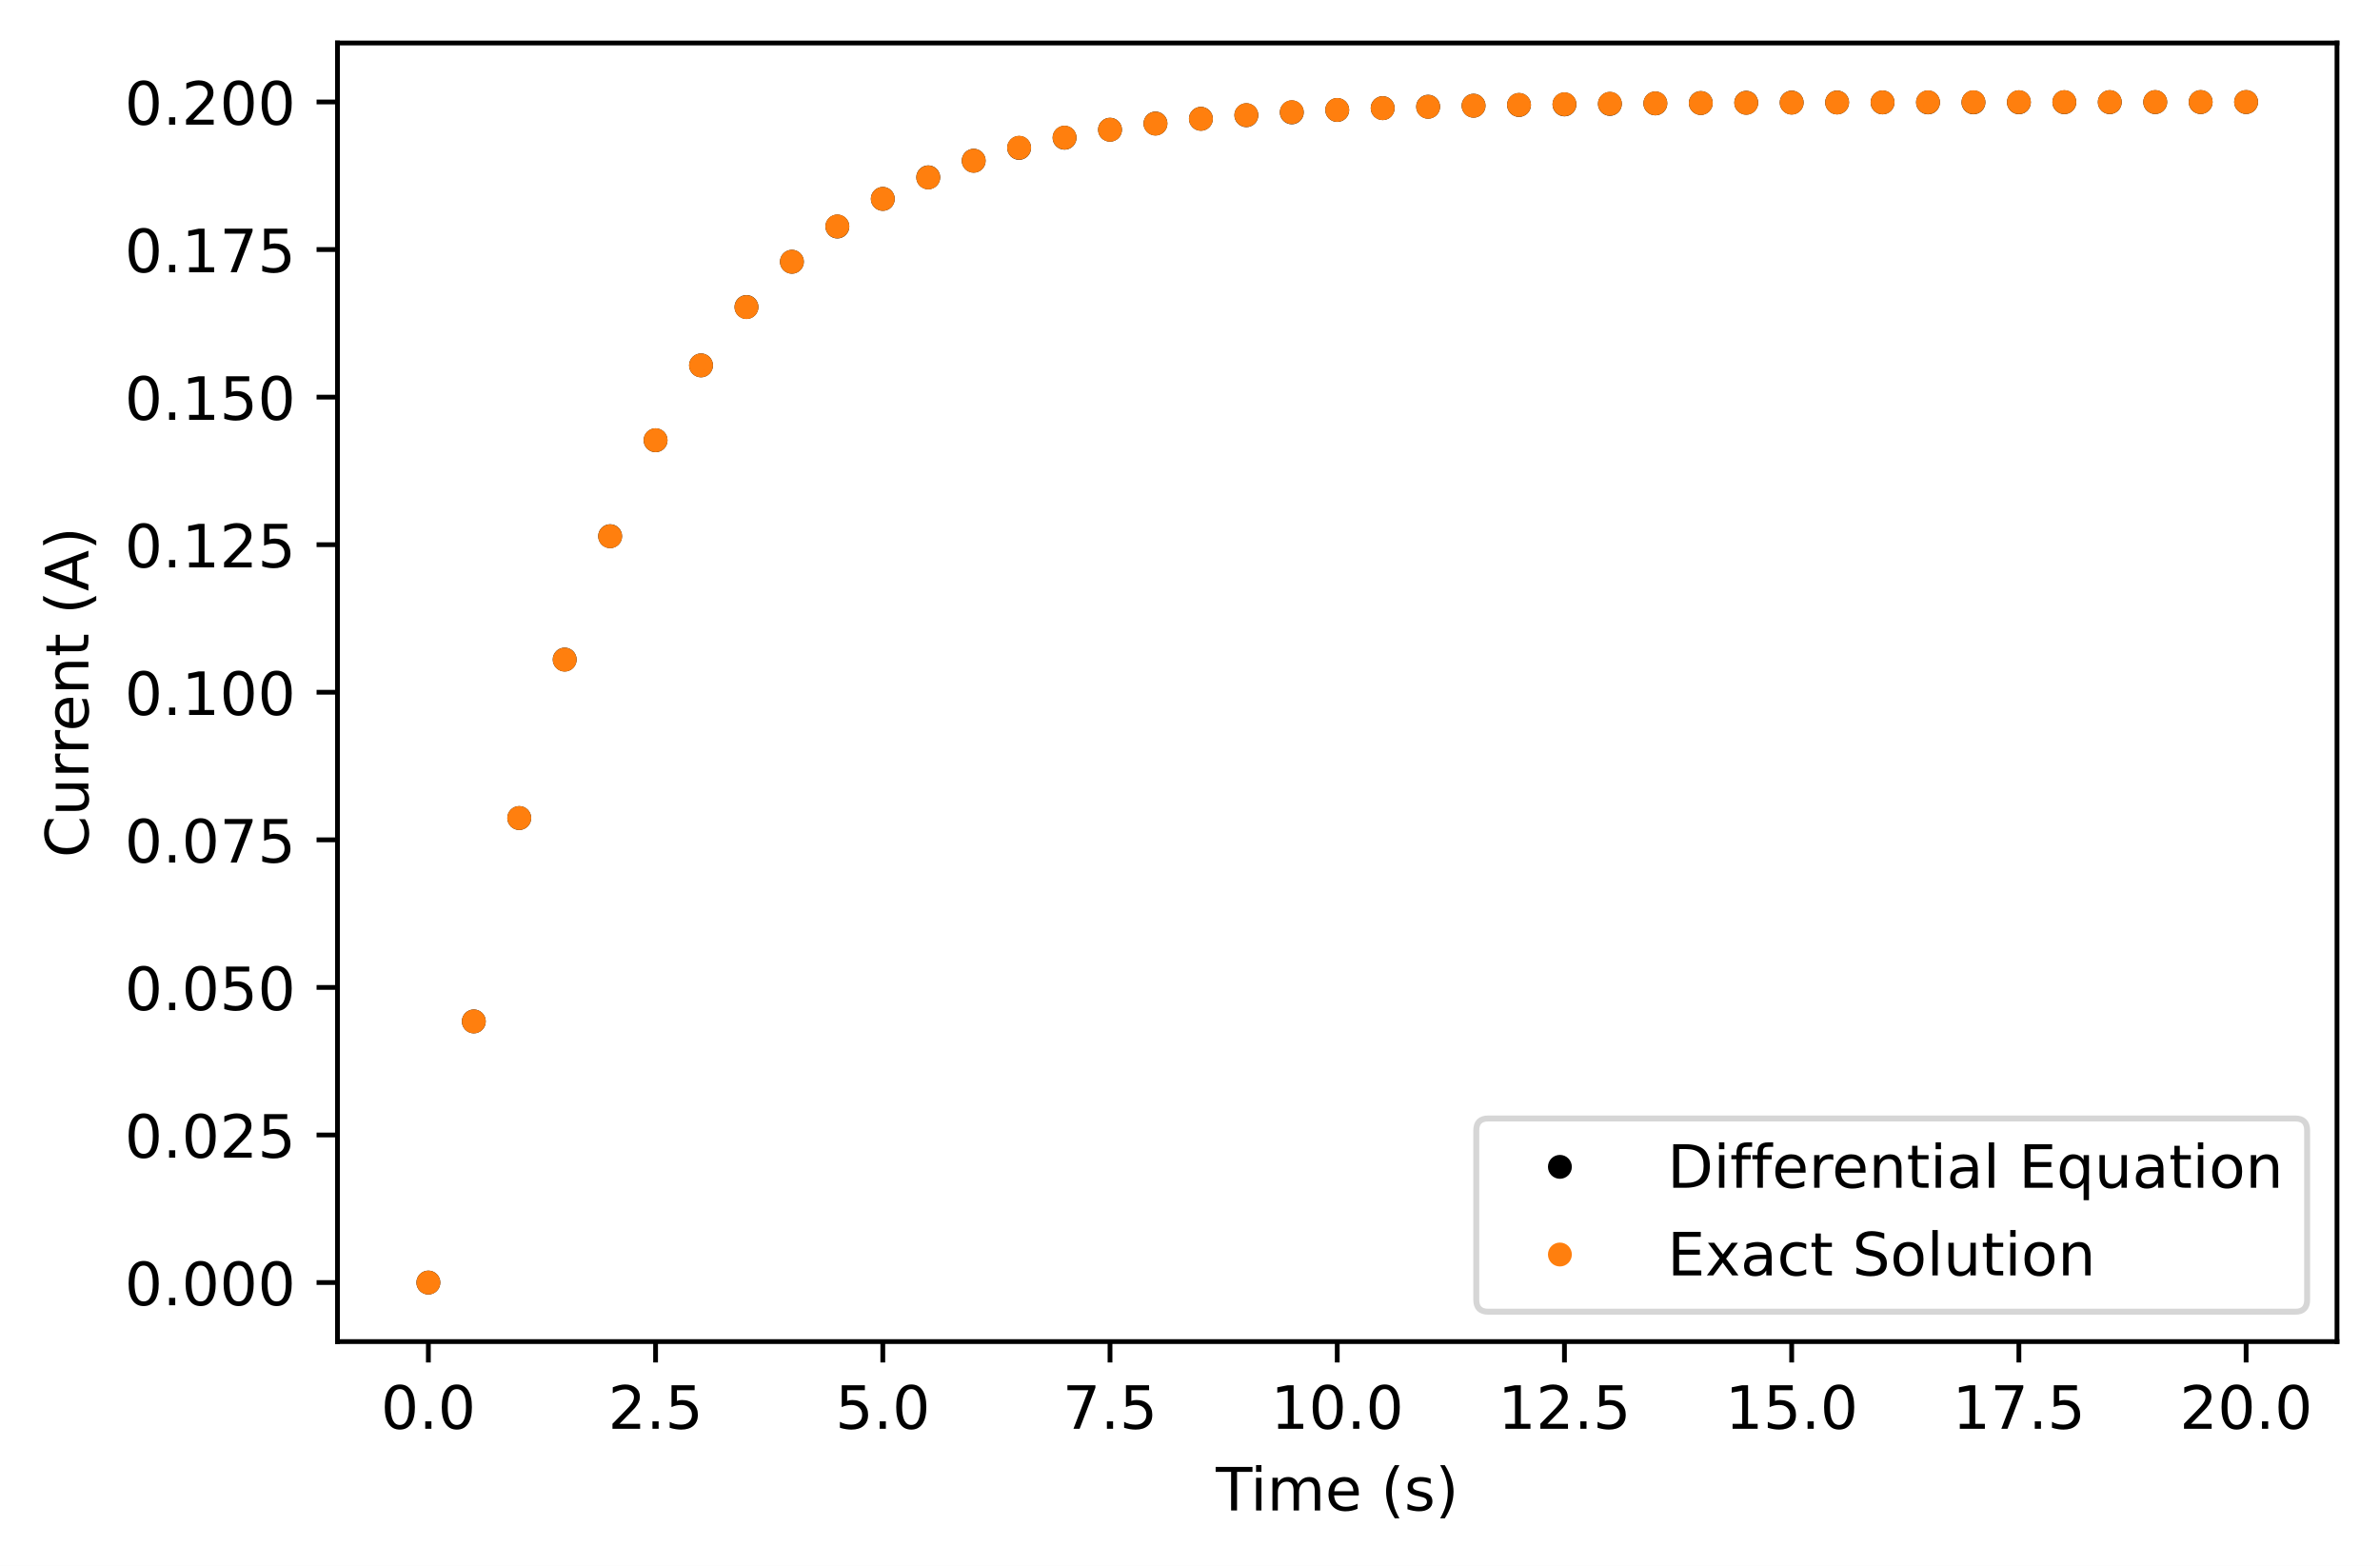
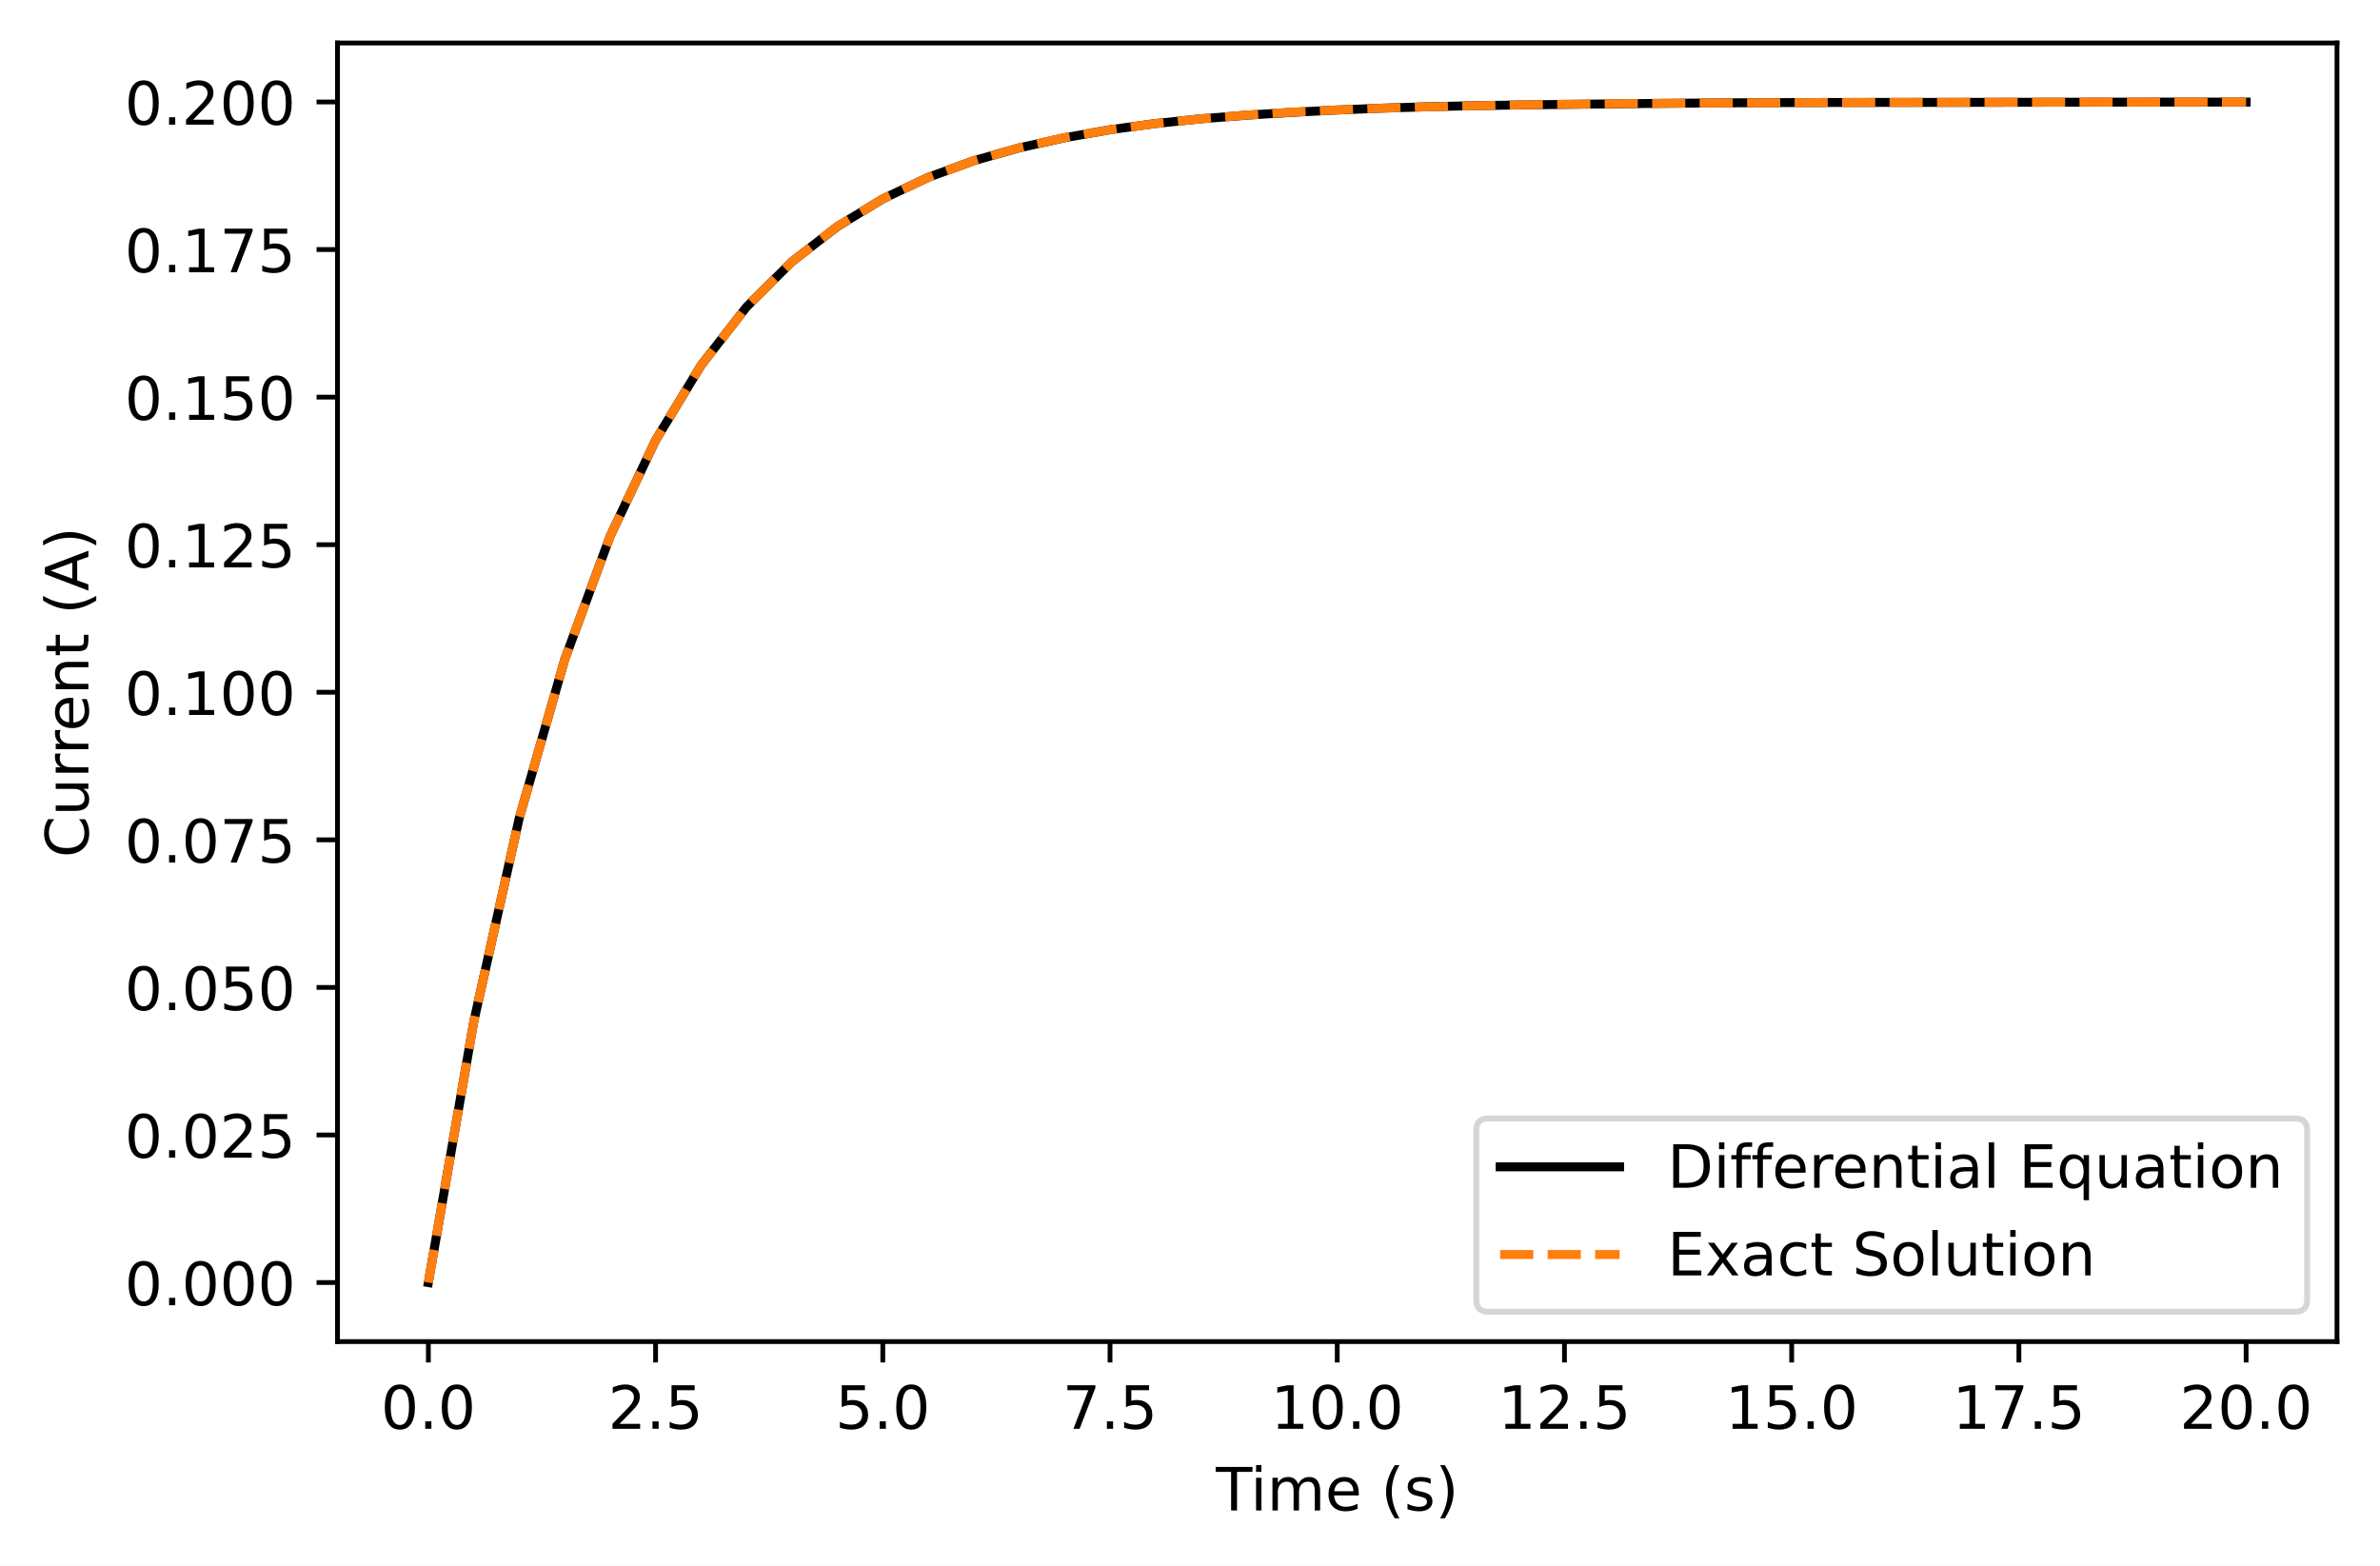
<svg xmlns="http://www.w3.org/2000/svg" xmlns:xlink="http://www.w3.org/1999/xlink" width="398.506pt" height="262.196pt" viewBox="0 0 398.506 262.196" version="1.1">
  <defs>
    <style type="text/css">*{stroke-linejoin: round; stroke-linecap: butt}</style>
  </defs>
  <g id="figure_1">
    <g id="patch_1">
      <path d="M 0 262.196  L 398.506 262.196  L 398.506 0  L 0 0  z " style="fill: #ffffff" />
    </g>
    <g id="axes_1">
      <g id="patch_2">
        <path d="M 56.506 224.64  L 391.306 224.64  L 391.306 7.2  L 56.506 7.2  z " style="fill: #ffffff" />
      </g>
      <g id="matplotlib.axis_1">
        <g id="xtick_1">
          <g id="line2d_1">
            <defs>
-               <path id="m3958738b59" d="M 0 0  L 0 3.5  " style="stroke: #000000; stroke-width: 0.8" />
-             </defs>
-             <g>
-               <use xlink:href="#m3958738b59" x="71.724" y="224.64" style="stroke: #000000; stroke-width: 0.8" />
+               <path id="m490d823d6b" d="M 0 0  L 0 3.5  " style="stroke: #000000; stroke-width: 0.8" />
+             </defs>
+             <g>
+               <use xlink:href="#m490d823d6b" x="71.724" y="224.64" style="stroke: #000000; stroke-width: 0.8" />
            </g>
          </g>
          <g id="text_1">
            <g transform="translate(63.77287 239.2384)scale(0.1 -0.1)">
              <defs>
                <path id="DejaVuSans-30" d="M 2034 4250  Q 1547 4250 1301 3770  Q 1056 3291 1056 2328  Q 1056 1369 1301 889  Q 1547 409 2034 409  Q 2525 409 2770 889  Q 3016 1369 3016 2328  Q 3016 3291 2770 3770  Q 2525 4250 2034 4250  z M 2034 4750  Q 2819 4750 3233 4129  Q 3647 3509 3647 2328  Q 3647 1150 3233 529  Q 2819 -91 2034 -91  Q 1250 -91 836 529  Q 422 1150 422 2328  Q 422 3509 836 4129  Q 1250 4750 2034 4750  z " transform="scale(0.015625)" />
                <path id="DejaVuSans-2e" d="M 684 794  L 1344 794  L 1344 0  L 684 0  L 684 794  z " transform="scale(0.015625)" />
              </defs>
              <use xlink:href="#DejaVuSans-30" />
              <use xlink:href="#DejaVuSans-2e" x="63.623" />
              <use xlink:href="#DejaVuSans-30" x="95.41" />
            </g>
          </g>
        </g>
        <g id="xtick_2">
          <g id="line2d_2">
            <g>
-               <use xlink:href="#m3958738b59" x="109.77" y="224.64" style="stroke: #000000; stroke-width: 0.8" />
+               <use xlink:href="#m490d823d6b" x="109.77" y="224.64" style="stroke: #000000; stroke-width: 0.8" />
            </g>
          </g>
          <g id="text_2">
            <g transform="translate(101.8183 239.2384)scale(0.1 -0.1)">
              <defs>
                <path id="DejaVuSans-32" d="M 1228 531  L 3431 531  L 3431 0  L 469 0  L 469 531  Q 828 903 1448 1529  Q 2069 2156 2228 2338  Q 2531 2678 2651 2914  Q 2772 3150 2772 3378  Q 2772 3750 2511 3984  Q 2250 4219 1831 4219  Q 1534 4219 1204 4116  Q 875 4013 500 3803  L 500 4441  Q 881 4594 1212 4672  Q 1544 4750 1819 4750  Q 2544 4750 2975 4387  Q 3406 4025 3406 3419  Q 3406 3131 3298 2873  Q 3191 2616 2906 2266  Q 2828 2175 2409 1742  Q 1991 1309 1228 531  z " transform="scale(0.015625)" />
                <path id="DejaVuSans-35" d="M 691 4666  L 3169 4666  L 3169 4134  L 1269 4134  L 1269 2991  Q 1406 3038 1543 3061  Q 1681 3084 1819 3084  Q 2600 3084 3056 2656  Q 3513 2228 3513 1497  Q 3513 744 3044 326  Q 2575 -91 1722 -91  Q 1428 -91 1123 -41  Q 819 9 494 109  L 494 744  Q 775 591 1075 516  Q 1375 441 1709 441  Q 2250 441 2565 725  Q 2881 1009 2881 1497  Q 2881 1984 2565 2268  Q 2250 2553 1709 2553  Q 1456 2553 1204 2497  Q 953 2441 691 2322  L 691 4666  z " transform="scale(0.015625)" />
              </defs>
              <use xlink:href="#DejaVuSans-32" />
              <use xlink:href="#DejaVuSans-2e" x="63.623" />
              <use xlink:href="#DejaVuSans-35" x="95.41" />
            </g>
          </g>
        </g>
        <g id="xtick_3">
          <g id="line2d_3">
            <g>
-               <use xlink:href="#m3958738b59" x="147.815" y="224.64" style="stroke: #000000; stroke-width: 0.8" />
+               <use xlink:href="#m490d823d6b" x="147.815" y="224.64" style="stroke: #000000; stroke-width: 0.8" />
            </g>
          </g>
          <g id="text_3">
            <g transform="translate(139.8638 239.2384)scale(0.1 -0.1)">
              <use xlink:href="#DejaVuSans-35" />
              <use xlink:href="#DejaVuSans-2e" x="63.623" />
              <use xlink:href="#DejaVuSans-30" x="95.41" />
            </g>
          </g>
        </g>
        <g id="xtick_4">
          <g id="line2d_4">
            <g>
-               <use xlink:href="#m3958738b59" x="185.861" y="224.64" style="stroke: #000000; stroke-width: 0.8" />
+               <use xlink:href="#m490d823d6b" x="185.861" y="224.64" style="stroke: #000000; stroke-width: 0.8" />
            </g>
          </g>
          <g id="text_4">
            <g transform="translate(177.9092 239.2384)scale(0.1 -0.1)">
              <defs>
                <path id="DejaVuSans-37" d="M 525 4666  L 3525 4666  L 3525 4397  L 1831 0  L 1172 0  L 2766 4134  L 525 4134  L 525 4666  z " transform="scale(0.015625)" />
              </defs>
              <use xlink:href="#DejaVuSans-37" />
              <use xlink:href="#DejaVuSans-2e" x="63.623" />
              <use xlink:href="#DejaVuSans-35" x="95.41" />
            </g>
          </g>
        </g>
        <g id="xtick_5">
          <g id="line2d_5">
            <g>
-               <use xlink:href="#m3958738b59" x="223.906" y="224.64" style="stroke: #000000; stroke-width: 0.8" />
+               <use xlink:href="#m490d823d6b" x="223.906" y="224.64" style="stroke: #000000; stroke-width: 0.8" />
            </g>
          </g>
          <g id="text_5">
            <g transform="translate(212.7734 239.2384)scale(0.1 -0.1)">
              <defs>
                <path id="DejaVuSans-31" d="M 794 531  L 1825 531  L 1825 4091  L 703 3866  L 703 4441  L 1819 4666  L 2450 4666  L 2450 531  L 3481 531  L 3481 0  L 794 0  L 794 531  z " transform="scale(0.015625)" />
              </defs>
              <use xlink:href="#DejaVuSans-31" />
              <use xlink:href="#DejaVuSans-30" x="63.623" />
              <use xlink:href="#DejaVuSans-2e" x="127.246" />
              <use xlink:href="#DejaVuSans-30" x="159.033" />
            </g>
          </g>
        </g>
        <g id="xtick_6">
          <g id="line2d_6">
            <g>
-               <use xlink:href="#m3958738b59" x="261.952" y="224.64" style="stroke: #000000; stroke-width: 0.8" />
+               <use xlink:href="#m490d823d6b" x="261.952" y="224.64" style="stroke: #000000; stroke-width: 0.8" />
            </g>
          </g>
          <g id="text_6">
            <g transform="translate(250.8189 239.2384)scale(0.1 -0.1)">
              <use xlink:href="#DejaVuSans-31" />
              <use xlink:href="#DejaVuSans-32" x="63.623" />
              <use xlink:href="#DejaVuSans-2e" x="127.246" />
              <use xlink:href="#DejaVuSans-35" x="159.033" />
            </g>
          </g>
        </g>
        <g id="xtick_7">
          <g id="line2d_7">
            <g>
-               <use xlink:href="#m3958738b59" x="299.997" y="224.64" style="stroke: #000000; stroke-width: 0.8" />
+               <use xlink:href="#m490d823d6b" x="299.997" y="224.64" style="stroke: #000000; stroke-width: 0.8" />
            </g>
          </g>
          <g id="text_7">
            <g transform="translate(288.8643 239.2384)scale(0.1 -0.1)">
              <use xlink:href="#DejaVuSans-31" />
              <use xlink:href="#DejaVuSans-35" x="63.623" />
              <use xlink:href="#DejaVuSans-2e" x="127.246" />
              <use xlink:href="#DejaVuSans-30" x="159.033" />
            </g>
          </g>
        </g>
        <g id="xtick_8">
          <g id="line2d_8">
            <g>
-               <use xlink:href="#m3958738b59" x="338.043" y="224.64" style="stroke: #000000; stroke-width: 0.8" />
+               <use xlink:href="#m490d823d6b" x="338.043" y="224.64" style="stroke: #000000; stroke-width: 0.8" />
            </g>
          </g>
          <g id="text_8">
            <g transform="translate(326.9098 239.2384)scale(0.1 -0.1)">
              <use xlink:href="#DejaVuSans-31" />
              <use xlink:href="#DejaVuSans-37" x="63.623" />
              <use xlink:href="#DejaVuSans-2e" x="127.246" />
              <use xlink:href="#DejaVuSans-35" x="159.033" />
            </g>
          </g>
        </g>
        <g id="xtick_9">
          <g id="line2d_9">
            <g>
-               <use xlink:href="#m3958738b59" x="376.088" y="224.64" style="stroke: #000000; stroke-width: 0.8" />
+               <use xlink:href="#m490d823d6b" x="376.088" y="224.64" style="stroke: #000000; stroke-width: 0.8" />
            </g>
          </g>
          <g id="text_9">
            <g transform="translate(364.9553 239.2384)scale(0.1 -0.1)">
              <use xlink:href="#DejaVuSans-32" />
              <use xlink:href="#DejaVuSans-30" x="63.623" />
              <use xlink:href="#DejaVuSans-2e" x="127.246" />
              <use xlink:href="#DejaVuSans-30" x="159.033" />
            </g>
          </g>
        </g>
        <g id="text_10">
          <g transform="translate(203.5773 252.9166)scale(0.1 -0.1)">
            <defs>
              <path id="DejaVuSans-54" d="M -19 4666  L 3928 4666  L 3928 4134  L 2272 4134  L 2272 0  L 1638 0  L 1638 4134  L -19 4134  L -19 4666  z " transform="scale(0.015625)" />
              <path id="DejaVuSans-69" d="M 603 3500  L 1178 3500  L 1178 0  L 603 0  L 603 3500  z M 603 4863  L 1178 4863  L 1178 4134  L 603 4134  L 603 4863  z " transform="scale(0.015625)" />
              <path id="DejaVuSans-6d" d="M 3328 2828  Q 3544 3216 3844 3400  Q 4144 3584 4550 3584  Q 5097 3584 5394 3201  Q 5691 2819 5691 2113  L 5691 0  L 5113 0  L 5113 2094  Q 5113 2597 4934 2840  Q 4756 3084 4391 3084  Q 3944 3084 3684 2787  Q 3425 2491 3425 1978  L 3425 0  L 2847 0  L 2847 2094  Q 2847 2600 2669 2842  Q 2491 3084 2119 3084  Q 1678 3084 1418 2786  Q 1159 2488 1159 1978  L 1159 0  L 581 0  L 581 3500  L 1159 3500  L 1159 2956  Q 1356 3278 1631 3431  Q 1906 3584 2284 3584  Q 2666 3584 2933 3390  Q 3200 3197 3328 2828  z " transform="scale(0.015625)" />
              <path id="DejaVuSans-65" d="M 3597 1894  L 3597 1613  L 953 1613  Q 991 1019 1311 708  Q 1631 397 2203 397  Q 2534 397 2845 478  Q 3156 559 3463 722  L 3463 178  Q 3153 47 2828 -22  Q 2503 -91 2169 -91  Q 1331 -91 842 396  Q 353 884 353 1716  Q 353 2575 817 3079  Q 1281 3584 2069 3584  Q 2775 3584 3186 3129  Q 3597 2675 3597 1894  z M 3022 2063  Q 3016 2534 2758 2815  Q 2500 3097 2075 3097  Q 1594 3097 1305 2825  Q 1016 2553 972 2059  L 3022 2063  z " transform="scale(0.015625)" />
              <path id="DejaVuSans-20" transform="scale(0.015625)" />
              <path id="DejaVuSans-28" d="M 1984 4856  Q 1566 4138 1362 3434  Q 1159 2731 1159 2009  Q 1159 1288 1364 580  Q 1569 -128 1984 -844  L 1484 -844  Q 1016 -109 783 600  Q 550 1309 550 2009  Q 550 2706 781 3412  Q 1013 4119 1484 4856  L 1984 4856  z " transform="scale(0.015625)" />
              <path id="DejaVuSans-73" d="M 2834 3397  L 2834 2853  Q 2591 2978 2328 3040  Q 2066 3103 1784 3103  Q 1356 3103 1142 2972  Q 928 2841 928 2578  Q 928 2378 1081 2264  Q 1234 2150 1697 2047  L 1894 2003  Q 2506 1872 2764 1633  Q 3022 1394 3022 966  Q 3022 478 2636 193  Q 2250 -91 1575 -91  Q 1294 -91 989 -36  Q 684 19 347 128  L 347 722  Q 666 556 975 473  Q 1284 391 1588 391  Q 1994 391 2212 530  Q 2431 669 2431 922  Q 2431 1156 2273 1281  Q 2116 1406 1581 1522  L 1381 1569  Q 847 1681 609 1914  Q 372 2147 372 2553  Q 372 3047 722 3315  Q 1072 3584 1716 3584  Q 2034 3584 2315 3537  Q 2597 3491 2834 3397  z " transform="scale(0.015625)" />
              <path id="DejaVuSans-29" d="M 513 4856  L 1013 4856  Q 1481 4119 1714 3412  Q 1947 2706 1947 2009  Q 1947 1309 1714 600  Q 1481 -109 1013 -844  L 513 -844  Q 928 -128 1133 580  Q 1338 1288 1338 2009  Q 1338 2731 1133 3434  Q 928 4138 513 4856  z " transform="scale(0.015625)" />
            </defs>
            <use xlink:href="#DejaVuSans-54" />
            <use xlink:href="#DejaVuSans-69" x="57.959" />
            <use xlink:href="#DejaVuSans-6d" x="85.742" />
            <use xlink:href="#DejaVuSans-65" x="183.154" />
            <use xlink:href="#DejaVuSans-20" x="244.678" />
            <use xlink:href="#DejaVuSans-28" x="276.465" />
            <use xlink:href="#DejaVuSans-73" x="315.479" />
            <use xlink:href="#DejaVuSans-29" x="367.578" />
          </g>
        </g>
      </g>
      <g id="matplotlib.axis_2">
        <g id="ytick_1">
          <g id="line2d_10">
            <defs>
-               <path id="mbad748a204" d="M 0 0  L -3.5 0  " style="stroke: #000000; stroke-width: 0.8" />
-             </defs>
-             <g>
-               <use xlink:href="#mbad748a204" x="56.506" y="214.756" style="stroke: #000000; stroke-width: 0.8" />
+               <path id="m7333359529" d="M 0 0  L -3.5 0  " style="stroke: #000000; stroke-width: 0.8" />
+             </defs>
+             <g>
+               <use xlink:href="#m7333359529" x="56.506" y="214.756" style="stroke: #000000; stroke-width: 0.8" />
            </g>
          </g>
          <g id="text_11">
            <g transform="translate(20.87813 218.5556)scale(0.1 -0.1)">
              <use xlink:href="#DejaVuSans-30" />
              <use xlink:href="#DejaVuSans-2e" x="63.623" />
              <use xlink:href="#DejaVuSans-30" x="95.41" />
              <use xlink:href="#DejaVuSans-30" x="159.033" />
              <use xlink:href="#DejaVuSans-30" x="222.656" />
            </g>
          </g>
        </g>
        <g id="ytick_2">
          <g id="line2d_11">
            <g>
-               <use xlink:href="#mbad748a204" x="56.506" y="190.046" style="stroke: #000000; stroke-width: 0.8" />
+               <use xlink:href="#m7333359529" x="56.506" y="190.046" style="stroke: #000000; stroke-width: 0.8" />
            </g>
          </g>
          <g id="text_12">
            <g transform="translate(20.87813 193.8454)scale(0.1 -0.1)">
              <use xlink:href="#DejaVuSans-30" />
              <use xlink:href="#DejaVuSans-2e" x="63.623" />
              <use xlink:href="#DejaVuSans-30" x="95.41" />
              <use xlink:href="#DejaVuSans-32" x="159.033" />
              <use xlink:href="#DejaVuSans-35" x="222.656" />
            </g>
          </g>
        </g>
        <g id="ytick_3">
          <g id="line2d_12">
            <g>
-               <use xlink:href="#mbad748a204" x="56.506" y="165.336" style="stroke: #000000; stroke-width: 0.8" />
+               <use xlink:href="#m7333359529" x="56.506" y="165.336" style="stroke: #000000; stroke-width: 0.8" />
            </g>
          </g>
          <g id="text_13">
            <g transform="translate(20.87813 169.1352)scale(0.1 -0.1)">
              <use xlink:href="#DejaVuSans-30" />
              <use xlink:href="#DejaVuSans-2e" x="63.623" />
              <use xlink:href="#DejaVuSans-30" x="95.41" />
              <use xlink:href="#DejaVuSans-35" x="159.033" />
              <use xlink:href="#DejaVuSans-30" x="222.656" />
            </g>
          </g>
        </g>
        <g id="ytick_4">
          <g id="line2d_13">
            <g>
-               <use xlink:href="#mbad748a204" x="56.506" y="140.626" style="stroke: #000000; stroke-width: 0.8" />
+               <use xlink:href="#m7333359529" x="56.506" y="140.626" style="stroke: #000000; stroke-width: 0.8" />
            </g>
          </g>
          <g id="text_14">
            <g transform="translate(20.87813 144.4249)scale(0.1 -0.1)">
              <use xlink:href="#DejaVuSans-30" />
              <use xlink:href="#DejaVuSans-2e" x="63.623" />
              <use xlink:href="#DejaVuSans-30" x="95.41" />
              <use xlink:href="#DejaVuSans-37" x="159.033" />
              <use xlink:href="#DejaVuSans-35" x="222.656" />
            </g>
          </g>
        </g>
        <g id="ytick_5">
          <g id="line2d_14">
            <g>
-               <use xlink:href="#mbad748a204" x="56.506" y="115.916" style="stroke: #000000; stroke-width: 0.8" />
+               <use xlink:href="#m7333359529" x="56.506" y="115.916" style="stroke: #000000; stroke-width: 0.8" />
            </g>
          </g>
          <g id="text_15">
            <g transform="translate(20.87813 119.7147)scale(0.1 -0.1)">
              <use xlink:href="#DejaVuSans-30" />
              <use xlink:href="#DejaVuSans-2e" x="63.623" />
              <use xlink:href="#DejaVuSans-31" x="95.41" />
              <use xlink:href="#DejaVuSans-30" x="159.033" />
              <use xlink:href="#DejaVuSans-30" x="222.656" />
            </g>
          </g>
        </g>
        <g id="ytick_6">
          <g id="line2d_15">
            <g>
-               <use xlink:href="#mbad748a204" x="56.506" y="91.205" style="stroke: #000000; stroke-width: 0.8" />
+               <use xlink:href="#m7333359529" x="56.506" y="91.205" style="stroke: #000000; stroke-width: 0.8" />
            </g>
          </g>
          <g id="text_16">
            <g transform="translate(20.87813 95.00452)scale(0.1 -0.1)">
              <use xlink:href="#DejaVuSans-30" />
              <use xlink:href="#DejaVuSans-2e" x="63.623" />
              <use xlink:href="#DejaVuSans-31" x="95.41" />
              <use xlink:href="#DejaVuSans-32" x="159.033" />
              <use xlink:href="#DejaVuSans-35" x="222.656" />
            </g>
          </g>
        </g>
        <g id="ytick_7">
          <g id="line2d_16">
            <g>
-               <use xlink:href="#mbad748a204" x="56.506" y="66.495" style="stroke: #000000; stroke-width: 0.8" />
+               <use xlink:href="#m7333359529" x="56.506" y="66.495" style="stroke: #000000; stroke-width: 0.8" />
            </g>
          </g>
          <g id="text_17">
            <g transform="translate(20.87813 70.29431)scale(0.1 -0.1)">
              <use xlink:href="#DejaVuSans-30" />
              <use xlink:href="#DejaVuSans-2e" x="63.623" />
              <use xlink:href="#DejaVuSans-31" x="95.41" />
              <use xlink:href="#DejaVuSans-35" x="159.033" />
              <use xlink:href="#DejaVuSans-30" x="222.656" />
            </g>
          </g>
        </g>
        <g id="ytick_8">
          <g id="line2d_17">
            <g>
-               <use xlink:href="#mbad748a204" x="56.506" y="41.785" style="stroke: #000000; stroke-width: 0.8" />
+               <use xlink:href="#m7333359529" x="56.506" y="41.785" style="stroke: #000000; stroke-width: 0.8" />
            </g>
          </g>
          <g id="text_18">
            <g transform="translate(20.87813 45.58409)scale(0.1 -0.1)">
              <use xlink:href="#DejaVuSans-30" />
              <use xlink:href="#DejaVuSans-2e" x="63.623" />
              <use xlink:href="#DejaVuSans-31" x="95.41" />
              <use xlink:href="#DejaVuSans-37" x="159.033" />
              <use xlink:href="#DejaVuSans-35" x="222.656" />
            </g>
          </g>
        </g>
        <g id="ytick_9">
          <g id="line2d_18">
            <g>
-               <use xlink:href="#mbad748a204" x="56.506" y="17.075" style="stroke: #000000; stroke-width: 0.8" />
+               <use xlink:href="#m7333359529" x="56.506" y="17.075" style="stroke: #000000; stroke-width: 0.8" />
            </g>
          </g>
          <g id="text_19">
            <g transform="translate(20.87813 20.87388)scale(0.1 -0.1)">
              <use xlink:href="#DejaVuSans-30" />
              <use xlink:href="#DejaVuSans-2e" x="63.623" />
              <use xlink:href="#DejaVuSans-32" x="95.41" />
              <use xlink:href="#DejaVuSans-30" x="159.033" />
              <use xlink:href="#DejaVuSans-30" x="222.656" />
            </g>
          </g>
        </g>
        <g id="text_20">
          <g transform="translate(14.79844 143.6075)rotate(-90)scale(0.1 -0.1)">
            <defs>
              <path id="DejaVuSans-43" d="M 4122 4306  L 4122 3641  Q 3803 3938 3442 4084  Q 3081 4231 2675 4231  Q 1875 4231 1450 3742  Q 1025 3253 1025 2328  Q 1025 1406 1450 917  Q 1875 428 2675 428  Q 3081 428 3442 575  Q 3803 722 4122 1019  L 4122 359  Q 3791 134 3420 21  Q 3050 -91 2638 -91  Q 1578 -91 968 557  Q 359 1206 359 2328  Q 359 3453 968 4101  Q 1578 4750 2638 4750  Q 3056 4750 3426 4639  Q 3797 4528 4122 4306  z " transform="scale(0.015625)" />
              <path id="DejaVuSans-75" d="M 544 1381  L 544 3500  L 1119 3500  L 1119 1403  Q 1119 906 1312 657  Q 1506 409 1894 409  Q 2359 409 2629 706  Q 2900 1003 2900 1516  L 2900 3500  L 3475 3500  L 3475 0  L 2900 0  L 2900 538  Q 2691 219 2414 64  Q 2138 -91 1772 -91  Q 1169 -91 856 284  Q 544 659 544 1381  z M 1991 3584  L 1991 3584  z " transform="scale(0.015625)" />
              <path id="DejaVuSans-72" d="M 2631 2963  Q 2534 3019 2420 3045  Q 2306 3072 2169 3072  Q 1681 3072 1420 2755  Q 1159 2438 1159 1844  L 1159 0  L 581 0  L 581 3500  L 1159 3500  L 1159 2956  Q 1341 3275 1631 3429  Q 1922 3584 2338 3584  Q 2397 3584 2469 3576  Q 2541 3569 2628 3553  L 2631 2963  z " transform="scale(0.015625)" />
              <path id="DejaVuSans-6e" d="M 3513 2113  L 3513 0  L 2938 0  L 2938 2094  Q 2938 2591 2744 2837  Q 2550 3084 2163 3084  Q 1697 3084 1428 2787  Q 1159 2491 1159 1978  L 1159 0  L 581 0  L 581 3500  L 1159 3500  L 1159 2956  Q 1366 3272 1645 3428  Q 1925 3584 2291 3584  Q 2894 3584 3203 3211  Q 3513 2838 3513 2113  z " transform="scale(0.015625)" />
              <path id="DejaVuSans-74" d="M 1172 4494  L 1172 3500  L 2356 3500  L 2356 3053  L 1172 3053  L 1172 1153  Q 1172 725 1289 603  Q 1406 481 1766 481  L 2356 481  L 2356 0  L 1766 0  Q 1100 0 847 248  Q 594 497 594 1153  L 594 3053  L 172 3053  L 172 3500  L 594 3500  L 594 4494  L 1172 4494  z " transform="scale(0.015625)" />
              <path id="DejaVuSans-41" d="M 2188 4044  L 1331 1722  L 3047 1722  L 2188 4044  z M 1831 4666  L 2547 4666  L 4325 0  L 3669 0  L 3244 1197  L 1141 1197  L 716 0  L 50 0  L 1831 4666  z " transform="scale(0.015625)" />
            </defs>
            <use xlink:href="#DejaVuSans-43" />
            <use xlink:href="#DejaVuSans-75" x="69.824" />
            <use xlink:href="#DejaVuSans-72" x="133.203" />
            <use xlink:href="#DejaVuSans-72" x="172.566" />
            <use xlink:href="#DejaVuSans-65" x="211.43" />
            <use xlink:href="#DejaVuSans-6e" x="272.953" />
            <use xlink:href="#DejaVuSans-74" x="336.332" />
            <use xlink:href="#DejaVuSans-20" x="375.541" />
            <use xlink:href="#DejaVuSans-28" x="407.328" />
            <use xlink:href="#DejaVuSans-41" x="446.342" />
            <use xlink:href="#DejaVuSans-29" x="514.75" />
          </g>
        </g>
      </g>
      <g id="line2d_19">
-         <defs>
-           <path id="m4e9140114d" d="M 0 1.5  C 0.398 1.5 0.779 1.342 1.061 1.061  C 1.342 0.779 1.5 0.398 1.5 0  C 1.5 -0.398 1.342 -0.779 1.061 -1.061  C 0.779 -1.342 0.398 -1.5 0 -1.5  C -0.398 -1.5 -0.779 -1.342 -1.061 -1.061  C -1.342 -0.779 -1.5 -0.398 -1.5 0  C -1.5 0.398 -1.342 0.779 -1.061 1.061  C -0.779 1.342 -0.398 1.5 0 1.5  z " style="stroke: #000000" />
-         </defs>
-         <g clip-path="url(#p522e7f0623)">
-           <use xlink:href="#m4e9140114d" x="71.724" y="214.756" style="stroke: #000000" />
-           <use xlink:href="#m4e9140114d" x="79.334" y="171.026" style="stroke: #000000" />
-           <use xlink:href="#m4e9140114d" x="86.943" y="136.975" style="stroke: #000000" />
-           <use xlink:href="#m4e9140114d" x="94.552" y="110.44" style="stroke: #000000" />
-           <use xlink:href="#m4e9140114d" x="102.161" y="89.783" style="stroke: #000000" />
-           <use xlink:href="#m4e9140114d" x="109.77" y="73.72" style="stroke: #000000" />
-           <use xlink:href="#m4e9140114d" x="117.379" y="61.18" style="stroke: #000000" />
-           <use xlink:href="#m4e9140114d" x="124.988" y="51.407" style="stroke: #000000" />
-           <use xlink:href="#m4e9140114d" x="132.597" y="43.827" style="stroke: #000000" />
-           <use xlink:href="#m4e9140114d" x="140.206" y="37.93" style="stroke: #000000" />
-           <use xlink:href="#m4e9140114d" x="147.815" y="33.3" style="stroke: #000000" />
-           <use xlink:href="#m4e9140114d" x="155.424" y="29.694" style="stroke: #000000" />
-           <use xlink:href="#m4e9140114d" x="163.034" y="26.912" style="stroke: #000000" />
-           <use xlink:href="#m4e9140114d" x="170.643" y="24.761" style="stroke: #000000" />
-           <use xlink:href="#m4e9140114d" x="178.252" y="23.062" style="stroke: #000000" />
-           <use xlink:href="#m4e9140114d" x="185.861" y="21.719" style="stroke: #000000" />
-           <use xlink:href="#m4e9140114d" x="193.47" y="20.681" style="stroke: #000000" />
-           <use xlink:href="#m4e9140114d" x="201.079" y="19.891" style="stroke: #000000" />
-           <use xlink:href="#m4e9140114d" x="208.688" y="19.289" style="stroke: #000000" />
-           <use xlink:href="#m4e9140114d" x="216.297" y="18.812" style="stroke: #000000" />
-           <use xlink:href="#m4e9140114d" x="223.906" y="18.417" style="stroke: #000000" />
-           <use xlink:href="#m4e9140114d" x="231.515" y="18.106" style="stroke: #000000" />
-           <use xlink:href="#m4e9140114d" x="239.124" y="17.87" style="stroke: #000000" />
-           <use xlink:href="#m4e9140114d" x="246.734" y="17.698" style="stroke: #000000" />
-           <use xlink:href="#m4e9140114d" x="254.343" y="17.575" style="stroke: #000000" />
-           <use xlink:href="#m4e9140114d" x="261.952" y="17.482" style="stroke: #000000" />
-           <use xlink:href="#m4e9140114d" x="269.561" y="17.395" style="stroke: #000000" />
-           <use xlink:href="#m4e9140114d" x="277.17" y="17.316" style="stroke: #000000" />
-           <use xlink:href="#m4e9140114d" x="284.779" y="17.251" style="stroke: #000000" />
-           <use xlink:href="#m4e9140114d" x="292.388" y="17.204" style="stroke: #000000" />
-           <use xlink:href="#m4e9140114d" x="299.997" y="17.173" style="stroke: #000000" />
-           <use xlink:href="#m4e9140114d" x="307.606" y="17.156" style="stroke: #000000" />
-           <use xlink:href="#m4e9140114d" x="315.215" y="17.15" style="stroke: #000000" />
-           <use xlink:href="#m4e9140114d" x="322.824" y="17.147" style="stroke: #000000" />
-           <use xlink:href="#m4e9140114d" x="330.434" y="17.14" style="stroke: #000000" />
-           <use xlink:href="#m4e9140114d" x="338.043" y="17.125" style="stroke: #000000" />
-           <use xlink:href="#m4e9140114d" x="345.652" y="17.114" style="stroke: #000000" />
-           <use xlink:href="#m4e9140114d" x="353.261" y="17.105" style="stroke: #000000" />
-           <use xlink:href="#m4e9140114d" x="360.87" y="17.098" style="stroke: #000000" />
-           <use xlink:href="#m4e9140114d" x="368.479" y="17.093" style="stroke: #000000" />
-           <use xlink:href="#m4e9140114d" x="376.088" y="17.09" style="stroke: #000000" />
-         </g>
+         <path d="M 71.724 214.756  L 79.334 171.026  L 86.943 136.975  L 94.552 110.44  L 102.161 89.783  L 109.77 73.72  L 117.379 61.18  L 124.988 51.407  L 132.597 43.827  L 140.206 37.93  L 147.815 33.3  L 155.424 29.694  L 163.034 26.912  L 170.643 24.761  L 178.252 23.062  L 185.861 21.719  L 193.47 20.681  L 201.079 19.891  L 208.688 19.289  L 216.297 18.812  L 223.906 18.417  L 231.515 18.106  L 239.124 17.87  L 246.734 17.698  L 254.343 17.575  L 261.952 17.482  L 269.561 17.395  L 277.17 17.316  L 284.779 17.251  L 292.388 17.204  L 299.997 17.173  L 307.606 17.156  L 315.215 17.15  L 322.824 17.147  L 330.434 17.14  L 338.043 17.125  L 345.652 17.114  L 353.261 17.105  L 360.87 17.098  L 368.479 17.093  L 376.088 17.09  " clip-path="url(#p65eb6f1f97)" style="fill: none; stroke: #000000; stroke-width: 1.5; stroke-linecap: square" />
      </g>
      <g id="line2d_20">
-         <defs>
-           <path id="m436071d863" d="M 0 1.5  C 0.398 1.5 0.779 1.342 1.061 1.061  C 1.342 0.779 1.5 0.398 1.5 0  C 1.5 -0.398 1.342 -0.779 1.061 -1.061  C 0.779 -1.342 0.398 -1.5 0 -1.5  C -0.398 -1.5 -0.779 -1.342 -1.061 -1.061  C -1.342 -0.779 -1.5 -0.398 -1.5 0  C -1.5 0.398 -1.342 0.779 -1.061 1.061  C -0.779 1.342 -0.398 1.5 0 1.5  z " style="stroke: #ff7f0e" />
-         </defs>
-         <g clip-path="url(#p522e7f0623)">
-           <use xlink:href="#m436071d863" x="71.724" y="214.756" style="fill: #ff7f0e; stroke: #ff7f0e" />
-           <use xlink:href="#m436071d863" x="79.334" y="171.029" style="fill: #ff7f0e; stroke: #ff7f0e" />
-           <use xlink:href="#m436071d863" x="86.943" y="136.975" style="fill: #ff7f0e; stroke: #ff7f0e" />
-           <use xlink:href="#m436071d863" x="94.552" y="110.453" style="fill: #ff7f0e; stroke: #ff7f0e" />
-           <use xlink:href="#m436071d863" x="102.161" y="89.798" style="fill: #ff7f0e; stroke: #ff7f0e" />
-           <use xlink:href="#m436071d863" x="109.77" y="73.711" style="fill: #ff7f0e; stroke: #ff7f0e" />
-           <use xlink:href="#m436071d863" x="117.379" y="61.183" style="fill: #ff7f0e; stroke: #ff7f0e" />
-           <use xlink:href="#m436071d863" x="124.988" y="51.427" style="fill: #ff7f0e; stroke: #ff7f0e" />
-           <use xlink:href="#m436071d863" x="132.597" y="43.828" style="fill: #ff7f0e; stroke: #ff7f0e" />
-           <use xlink:href="#m436071d863" x="140.206" y="37.91" style="fill: #ff7f0e; stroke: #ff7f0e" />
-           <use xlink:href="#m436071d863" x="147.815" y="33.301" style="fill: #ff7f0e; stroke: #ff7f0e" />
-           <use xlink:href="#m436071d863" x="155.424" y="29.712" style="fill: #ff7f0e; stroke: #ff7f0e" />
-           <use xlink:href="#m436071d863" x="163.034" y="26.917" style="fill: #ff7f0e; stroke: #ff7f0e" />
-           <use xlink:href="#m436071d863" x="170.643" y="24.74" style="fill: #ff7f0e; stroke: #ff7f0e" />
-           <use xlink:href="#m436071d863" x="178.252" y="23.044" style="fill: #ff7f0e; stroke: #ff7f0e" />
-           <use xlink:href="#m436071d863" x="185.861" y="21.724" style="fill: #ff7f0e; stroke: #ff7f0e" />
-           <use xlink:href="#m436071d863" x="193.47" y="20.695" style="fill: #ff7f0e; stroke: #ff7f0e" />
-           <use xlink:href="#m436071d863" x="201.079" y="19.894" style="fill: #ff7f0e; stroke: #ff7f0e" />
-           <use xlink:href="#m436071d863" x="208.688" y="19.271" style="fill: #ff7f0e; stroke: #ff7f0e" />
-           <use xlink:href="#m436071d863" x="216.297" y="18.785" style="fill: #ff7f0e; stroke: #ff7f0e" />
-           <use xlink:href="#m436071d863" x="223.906" y="18.407" style="fill: #ff7f0e; stroke: #ff7f0e" />
-           <use xlink:href="#m436071d863" x="231.515" y="18.112" style="fill: #ff7f0e; stroke: #ff7f0e" />
-           <use xlink:href="#m436071d863" x="239.124" y="17.883" style="fill: #ff7f0e; stroke: #ff7f0e" />
-           <use xlink:href="#m436071d863" x="246.734" y="17.704" style="fill: #ff7f0e; stroke: #ff7f0e" />
-           <use xlink:href="#m436071d863" x="254.343" y="17.565" style="fill: #ff7f0e; stroke: #ff7f0e" />
-           <use xlink:href="#m436071d863" x="261.952" y="17.456" style="fill: #ff7f0e; stroke: #ff7f0e" />
-           <use xlink:href="#m436071d863" x="269.561" y="17.372" style="fill: #ff7f0e; stroke: #ff7f0e" />
-           <use xlink:href="#m436071d863" x="277.17" y="17.306" style="fill: #ff7f0e; stroke: #ff7f0e" />
-           <use xlink:href="#m436071d863" x="284.779" y="17.255" style="fill: #ff7f0e; stroke: #ff7f0e" />
-           <use xlink:href="#m436071d863" x="292.388" y="17.215" style="fill: #ff7f0e; stroke: #ff7f0e" />
-           <use xlink:href="#m436071d863" x="299.997" y="17.184" style="fill: #ff7f0e; stroke: #ff7f0e" />
-           <use xlink:href="#m436071d863" x="307.606" y="17.16" style="fill: #ff7f0e; stroke: #ff7f0e" />
-           <use xlink:href="#m436071d863" x="315.215" y="17.141" style="fill: #ff7f0e; stroke: #ff7f0e" />
-           <use xlink:href="#m436071d863" x="322.824" y="17.126" style="fill: #ff7f0e; stroke: #ff7f0e" />
-           <use xlink:href="#m436071d863" x="330.434" y="17.115" style="fill: #ff7f0e; stroke: #ff7f0e" />
-           <use xlink:href="#m436071d863" x="338.043" y="17.106" style="fill: #ff7f0e; stroke: #ff7f0e" />
-           <use xlink:href="#m436071d863" x="345.652" y="17.099" style="fill: #ff7f0e; stroke: #ff7f0e" />
-           <use xlink:href="#m436071d863" x="353.261" y="17.094" style="fill: #ff7f0e; stroke: #ff7f0e" />
-           <use xlink:href="#m436071d863" x="360.87" y="17.089" style="fill: #ff7f0e; stroke: #ff7f0e" />
-           <use xlink:href="#m436071d863" x="368.479" y="17.086" style="fill: #ff7f0e; stroke: #ff7f0e" />
-           <use xlink:href="#m436071d863" x="376.088" y="17.084" style="fill: #ff7f0e; stroke: #ff7f0e" />
-         </g>
+         <path d="M 71.724 214.756  L 79.334 171.029  L 86.943 136.975  L 94.552 110.453  L 102.161 89.798  L 109.77 73.711  L 117.379 61.183  L 124.988 51.427  L 132.597 43.828  L 140.206 37.91  L 147.815 33.301  L 155.424 29.712  L 163.034 26.917  L 170.643 24.74  L 178.252 23.044  L 185.861 21.724  L 193.47 20.695  L 201.079 19.894  L 208.688 19.271  L 216.297 18.785  L 223.906 18.407  L 231.515 18.112  L 239.124 17.883  L 246.734 17.704  L 254.343 17.565  L 261.952 17.456  L 269.561 17.372  L 277.17 17.306  L 284.779 17.255  L 292.388 17.215  L 299.997 17.184  L 307.606 17.16  L 315.215 17.141  L 322.824 17.126  L 330.434 17.115  L 338.043 17.106  L 345.652 17.099  L 353.261 17.094  L 360.87 17.089  L 368.479 17.086  L 376.088 17.084  " clip-path="url(#p65eb6f1f97)" style="fill: none; stroke-dasharray: 5.55,2.4; stroke-dashoffset: 0; stroke: #ff7f0e; stroke-width: 1.5" />
      </g>
      <g id="patch_3">
        <path d="M 56.506 224.64  L 56.506 7.2  " style="fill: none; stroke: #000000; stroke-width: 0.8; stroke-linejoin: miter; stroke-linecap: square" />
      </g>
      <g id="patch_4">
        <path d="M 391.306 224.64  L 391.306 7.2  " style="fill: none; stroke: #000000; stroke-width: 0.8; stroke-linejoin: miter; stroke-linecap: square" />
      </g>
      <g id="patch_5">
        <path d="M 56.506 224.64  L 391.306 224.64  " style="fill: none; stroke: #000000; stroke-width: 0.8; stroke-linejoin: miter; stroke-linecap: square" />
      </g>
      <g id="patch_6">
        <path d="M 56.506 7.2  L 391.306 7.2  " style="fill: none; stroke: #000000; stroke-width: 0.8; stroke-linejoin: miter; stroke-linecap: square" />
      </g>
      <g id="legend_1">
        <g id="patch_7">
          <path d="M 249.188 219.64  L 384.306 219.64  Q 386.306 219.64 386.306 217.64  L 386.306 189.284  Q 386.306 187.284 384.306 187.284  L 249.188 187.284  Q 247.188 187.284 247.188 189.284  L 247.188 217.64  Q 247.188 219.64 249.188 219.64  z " style="fill: #ffffff; opacity: 0.8; stroke: #cccccc; stroke-linejoin: miter" />
        </g>
        <g id="line2d_21">
-           <g>
-             <use xlink:href="#m4e9140114d" x="261.188" y="195.382" style="stroke: #000000" />
-           </g>
+           <path d="M 251.188 195.382  L 261.188 195.382  L 271.188 195.382  " style="fill: none; stroke: #000000; stroke-width: 1.5; stroke-linecap: square" />
        </g>
        <g id="text_21">
          <g transform="translate(279.1875 198.8822)scale(0.1 -0.1)">
            <defs>
              <path id="DejaVuSans-44" d="M 1259 4147  L 1259 519  L 2022 519  Q 2988 519 3436 956  Q 3884 1394 3884 2338  Q 3884 3275 3436 3711  Q 2988 4147 2022 4147  L 1259 4147  z M 628 4666  L 1925 4666  Q 3281 4666 3915 4102  Q 4550 3538 4550 2338  Q 4550 1131 3912 565  Q 3275 0 1925 0  L 628 0  L 628 4666  z " transform="scale(0.015625)" />
              <path id="DejaVuSans-66" d="M 2375 4863  L 2375 4384  L 1825 4384  Q 1516 4384 1395 4259  Q 1275 4134 1275 3809  L 1275 3500  L 2222 3500  L 2222 3053  L 1275 3053  L 1275 0  L 697 0  L 697 3053  L 147 3053  L 147 3500  L 697 3500  L 697 3744  Q 697 4328 969 4595  Q 1241 4863 1831 4863  L 2375 4863  z " transform="scale(0.015625)" />
              <path id="DejaVuSans-61" d="M 2194 1759  Q 1497 1759 1228 1600  Q 959 1441 959 1056  Q 959 750 1161 570  Q 1363 391 1709 391  Q 2188 391 2477 730  Q 2766 1069 2766 1631  L 2766 1759  L 2194 1759  z M 3341 1997  L 3341 0  L 2766 0  L 2766 531  Q 2569 213 2275 61  Q 1981 -91 1556 -91  Q 1019 -91 701 211  Q 384 513 384 1019  Q 384 1609 779 1909  Q 1175 2209 1959 2209  L 2766 2209  L 2766 2266  Q 2766 2663 2505 2880  Q 2244 3097 1772 3097  Q 1472 3097 1187 3025  Q 903 2953 641 2809  L 641 3341  Q 956 3463 1253 3523  Q 1550 3584 1831 3584  Q 2591 3584 2966 3190  Q 3341 2797 3341 1997  z " transform="scale(0.015625)" />
              <path id="DejaVuSans-6c" d="M 603 4863  L 1178 4863  L 1178 0  L 603 0  L 603 4863  z " transform="scale(0.015625)" />
              <path id="DejaVuSans-45" d="M 628 4666  L 3578 4666  L 3578 4134  L 1259 4134  L 1259 2753  L 3481 2753  L 3481 2222  L 1259 2222  L 1259 531  L 3634 531  L 3634 0  L 628 0  L 628 4666  z " transform="scale(0.015625)" />
              <path id="DejaVuSans-71" d="M 947 1747  Q 947 1113 1208 752  Q 1469 391 1925 391  Q 2381 391 2643 752  Q 2906 1113 2906 1747  Q 2906 2381 2643 2742  Q 2381 3103 1925 3103  Q 1469 3103 1208 2742  Q 947 2381 947 1747  z M 2906 525  Q 2725 213 2448 61  Q 2172 -91 1784 -91  Q 1150 -91 751 415  Q 353 922 353 1747  Q 353 2572 751 3078  Q 1150 3584 1784 3584  Q 2172 3584 2448 3432  Q 2725 3281 2906 2969  L 2906 3500  L 3481 3500  L 3481 -1331  L 2906 -1331  L 2906 525  z " transform="scale(0.015625)" />
              <path id="DejaVuSans-6f" d="M 1959 3097  Q 1497 3097 1228 2736  Q 959 2375 959 1747  Q 959 1119 1226 758  Q 1494 397 1959 397  Q 2419 397 2687 759  Q 2956 1122 2956 1747  Q 2956 2369 2687 2733  Q 2419 3097 1959 3097  z M 1959 3584  Q 2709 3584 3137 3096  Q 3566 2609 3566 1747  Q 3566 888 3137 398  Q 2709 -91 1959 -91  Q 1206 -91 779 398  Q 353 888 353 1747  Q 353 2609 779 3096  Q 1206 3584 1959 3584  z " transform="scale(0.015625)" />
            </defs>
            <use xlink:href="#DejaVuSans-44" />
            <use xlink:href="#DejaVuSans-69" x="77.002" />
            <use xlink:href="#DejaVuSans-66" x="104.785" />
            <use xlink:href="#DejaVuSans-66" x="139.99" />
            <use xlink:href="#DejaVuSans-65" x="175.195" />
            <use xlink:href="#DejaVuSans-72" x="236.719" />
            <use xlink:href="#DejaVuSans-65" x="275.582" />
            <use xlink:href="#DejaVuSans-6e" x="337.105" />
            <use xlink:href="#DejaVuSans-74" x="400.484" />
            <use xlink:href="#DejaVuSans-69" x="439.693" />
            <use xlink:href="#DejaVuSans-61" x="467.477" />
            <use xlink:href="#DejaVuSans-6c" x="528.756" />
            <use xlink:href="#DejaVuSans-20" x="556.539" />
            <use xlink:href="#DejaVuSans-45" x="588.326" />
            <use xlink:href="#DejaVuSans-71" x="651.51" />
            <use xlink:href="#DejaVuSans-75" x="714.986" />
            <use xlink:href="#DejaVuSans-61" x="778.365" />
            <use xlink:href="#DejaVuSans-74" x="839.645" />
            <use xlink:href="#DejaVuSans-69" x="878.854" />
            <use xlink:href="#DejaVuSans-6f" x="906.637" />
            <use xlink:href="#DejaVuSans-6e" x="967.818" />
          </g>
        </g>
        <g id="line2d_22">
-           <g>
-             <use xlink:href="#m436071d863" x="261.188" y="210.06" style="fill: #ff7f0e; stroke: #ff7f0e" />
-           </g>
+           <path d="M 251.188 210.06  L 261.188 210.06  L 271.188 210.06  " style="fill: none; stroke-dasharray: 5.55,2.4; stroke-dashoffset: 0; stroke: #ff7f0e; stroke-width: 1.5" />
        </g>
        <g id="text_22">
          <g transform="translate(279.1875 213.5603)scale(0.1 -0.1)">
            <defs>
              <path id="DejaVuSans-78" d="M 3513 3500  L 2247 1797  L 3578 0  L 2900 0  L 1881 1375  L 863 0  L 184 0  L 1544 1831  L 300 3500  L 978 3500  L 1906 2253  L 2834 3500  L 3513 3500  z " transform="scale(0.015625)" />
              <path id="DejaVuSans-63" d="M 3122 3366  L 3122 2828  Q 2878 2963 2633 3030  Q 2388 3097 2138 3097  Q 1578 3097 1268 2742  Q 959 2388 959 1747  Q 959 1106 1268 751  Q 1578 397 2138 397  Q 2388 397 2633 464  Q 2878 531 3122 666  L 3122 134  Q 2881 22 2623 -34  Q 2366 -91 2075 -91  Q 1284 -91 818 406  Q 353 903 353 1747  Q 353 2603 823 3093  Q 1294 3584 2113 3584  Q 2378 3584 2631 3529  Q 2884 3475 3122 3366  z " transform="scale(0.015625)" />
              <path id="DejaVuSans-53" d="M 3425 4513  L 3425 3897  Q 3066 4069 2747 4153  Q 2428 4238 2131 4238  Q 1616 4238 1336 4038  Q 1056 3838 1056 3469  Q 1056 3159 1242 3001  Q 1428 2844 1947 2747  L 2328 2669  Q 3034 2534 3370 2195  Q 3706 1856 3706 1288  Q 3706 609 3251 259  Q 2797 -91 1919 -91  Q 1588 -91 1214 -16  Q 841 59 441 206  L 441 856  Q 825 641 1194 531  Q 1563 422 1919 422  Q 2459 422 2753 634  Q 3047 847 3047 1241  Q 3047 1584 2836 1778  Q 2625 1972 2144 2069  L 1759 2144  Q 1053 2284 737 2584  Q 422 2884 422 3419  Q 422 4038 858 4394  Q 1294 4750 2059 4750  Q 2388 4750 2728 4690  Q 3069 4631 3425 4513  z " transform="scale(0.015625)" />
            </defs>
            <use xlink:href="#DejaVuSans-45" />
            <use xlink:href="#DejaVuSans-78" x="63.184" />
            <use xlink:href="#DejaVuSans-61" x="122.363" />
            <use xlink:href="#DejaVuSans-63" x="183.643" />
            <use xlink:href="#DejaVuSans-74" x="238.623" />
            <use xlink:href="#DejaVuSans-20" x="277.832" />
            <use xlink:href="#DejaVuSans-53" x="309.619" />
            <use xlink:href="#DejaVuSans-6f" x="373.096" />
            <use xlink:href="#DejaVuSans-6c" x="434.277" />
            <use xlink:href="#DejaVuSans-75" x="462.061" />
            <use xlink:href="#DejaVuSans-74" x="525.439" />
            <use xlink:href="#DejaVuSans-69" x="564.648" />
            <use xlink:href="#DejaVuSans-6f" x="592.432" />
            <use xlink:href="#DejaVuSans-6e" x="653.613" />
          </g>
        </g>
      </g>
    </g>
  </g>
  <defs>
-     <clipPath id="p522e7f0623">
+     <clipPath id="p65eb6f1f97">
      <rect x="56.506" y="7.2" width="334.8" height="217.44" />
    </clipPath>
  </defs>
</svg>
